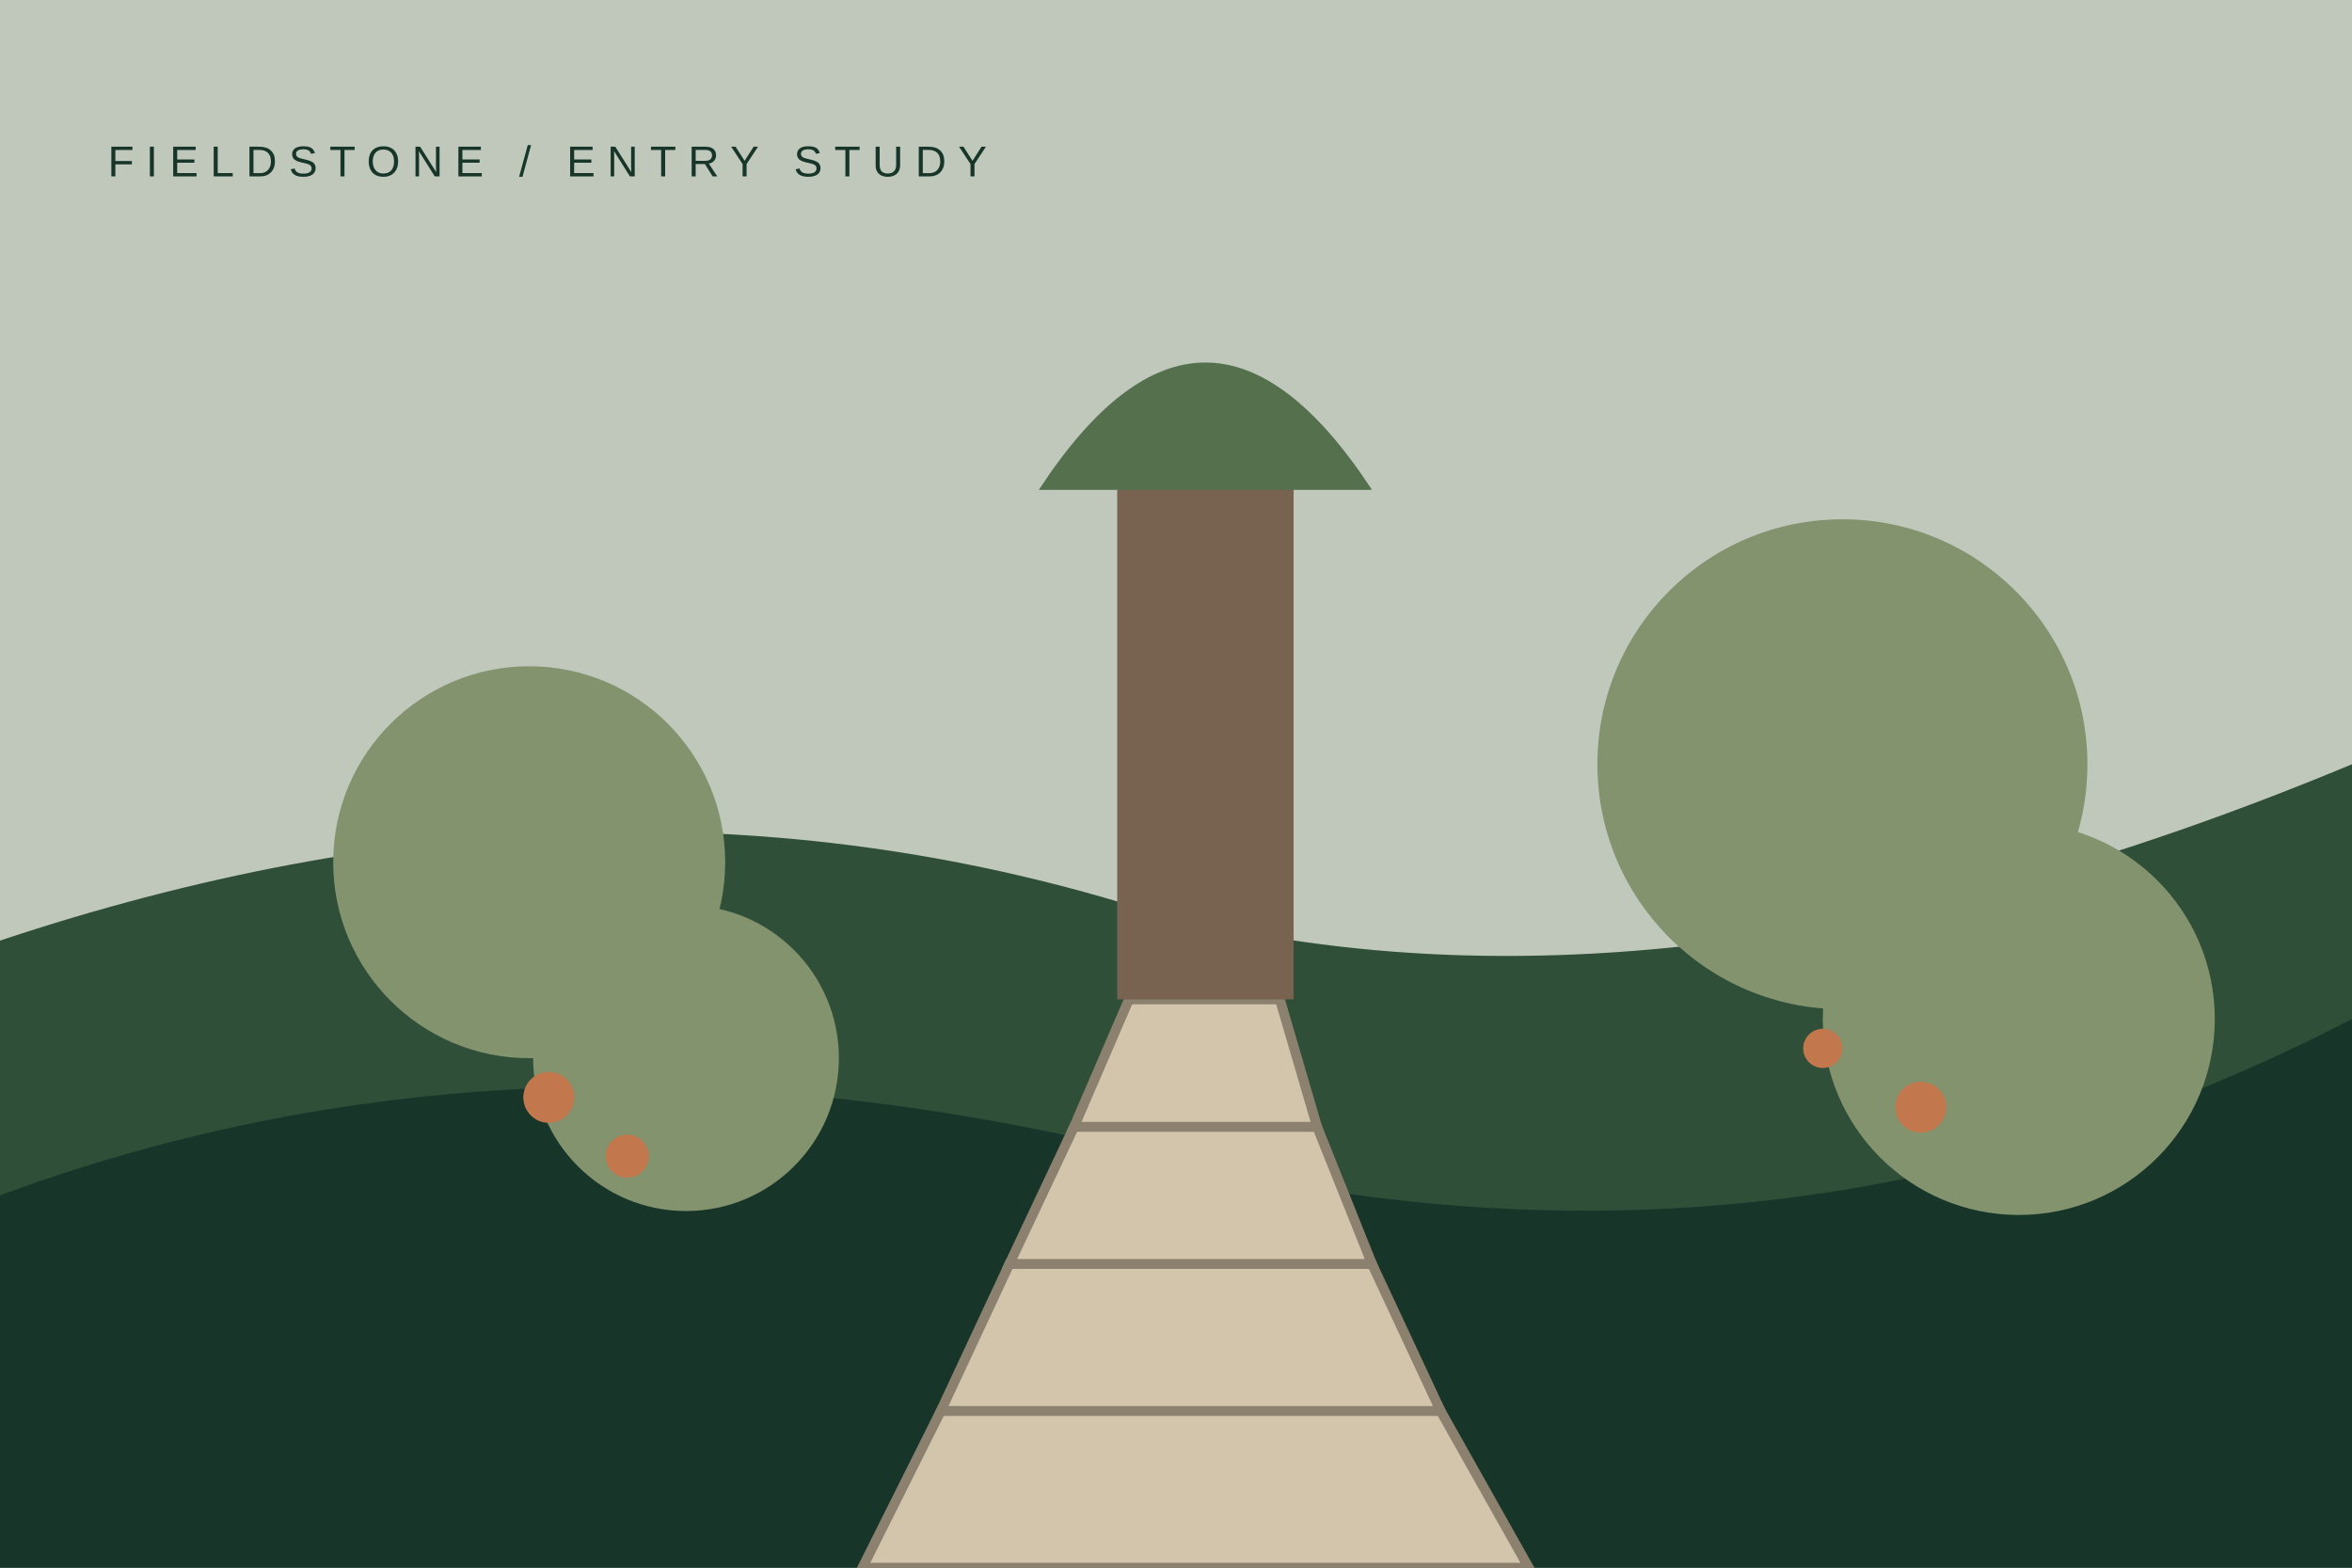
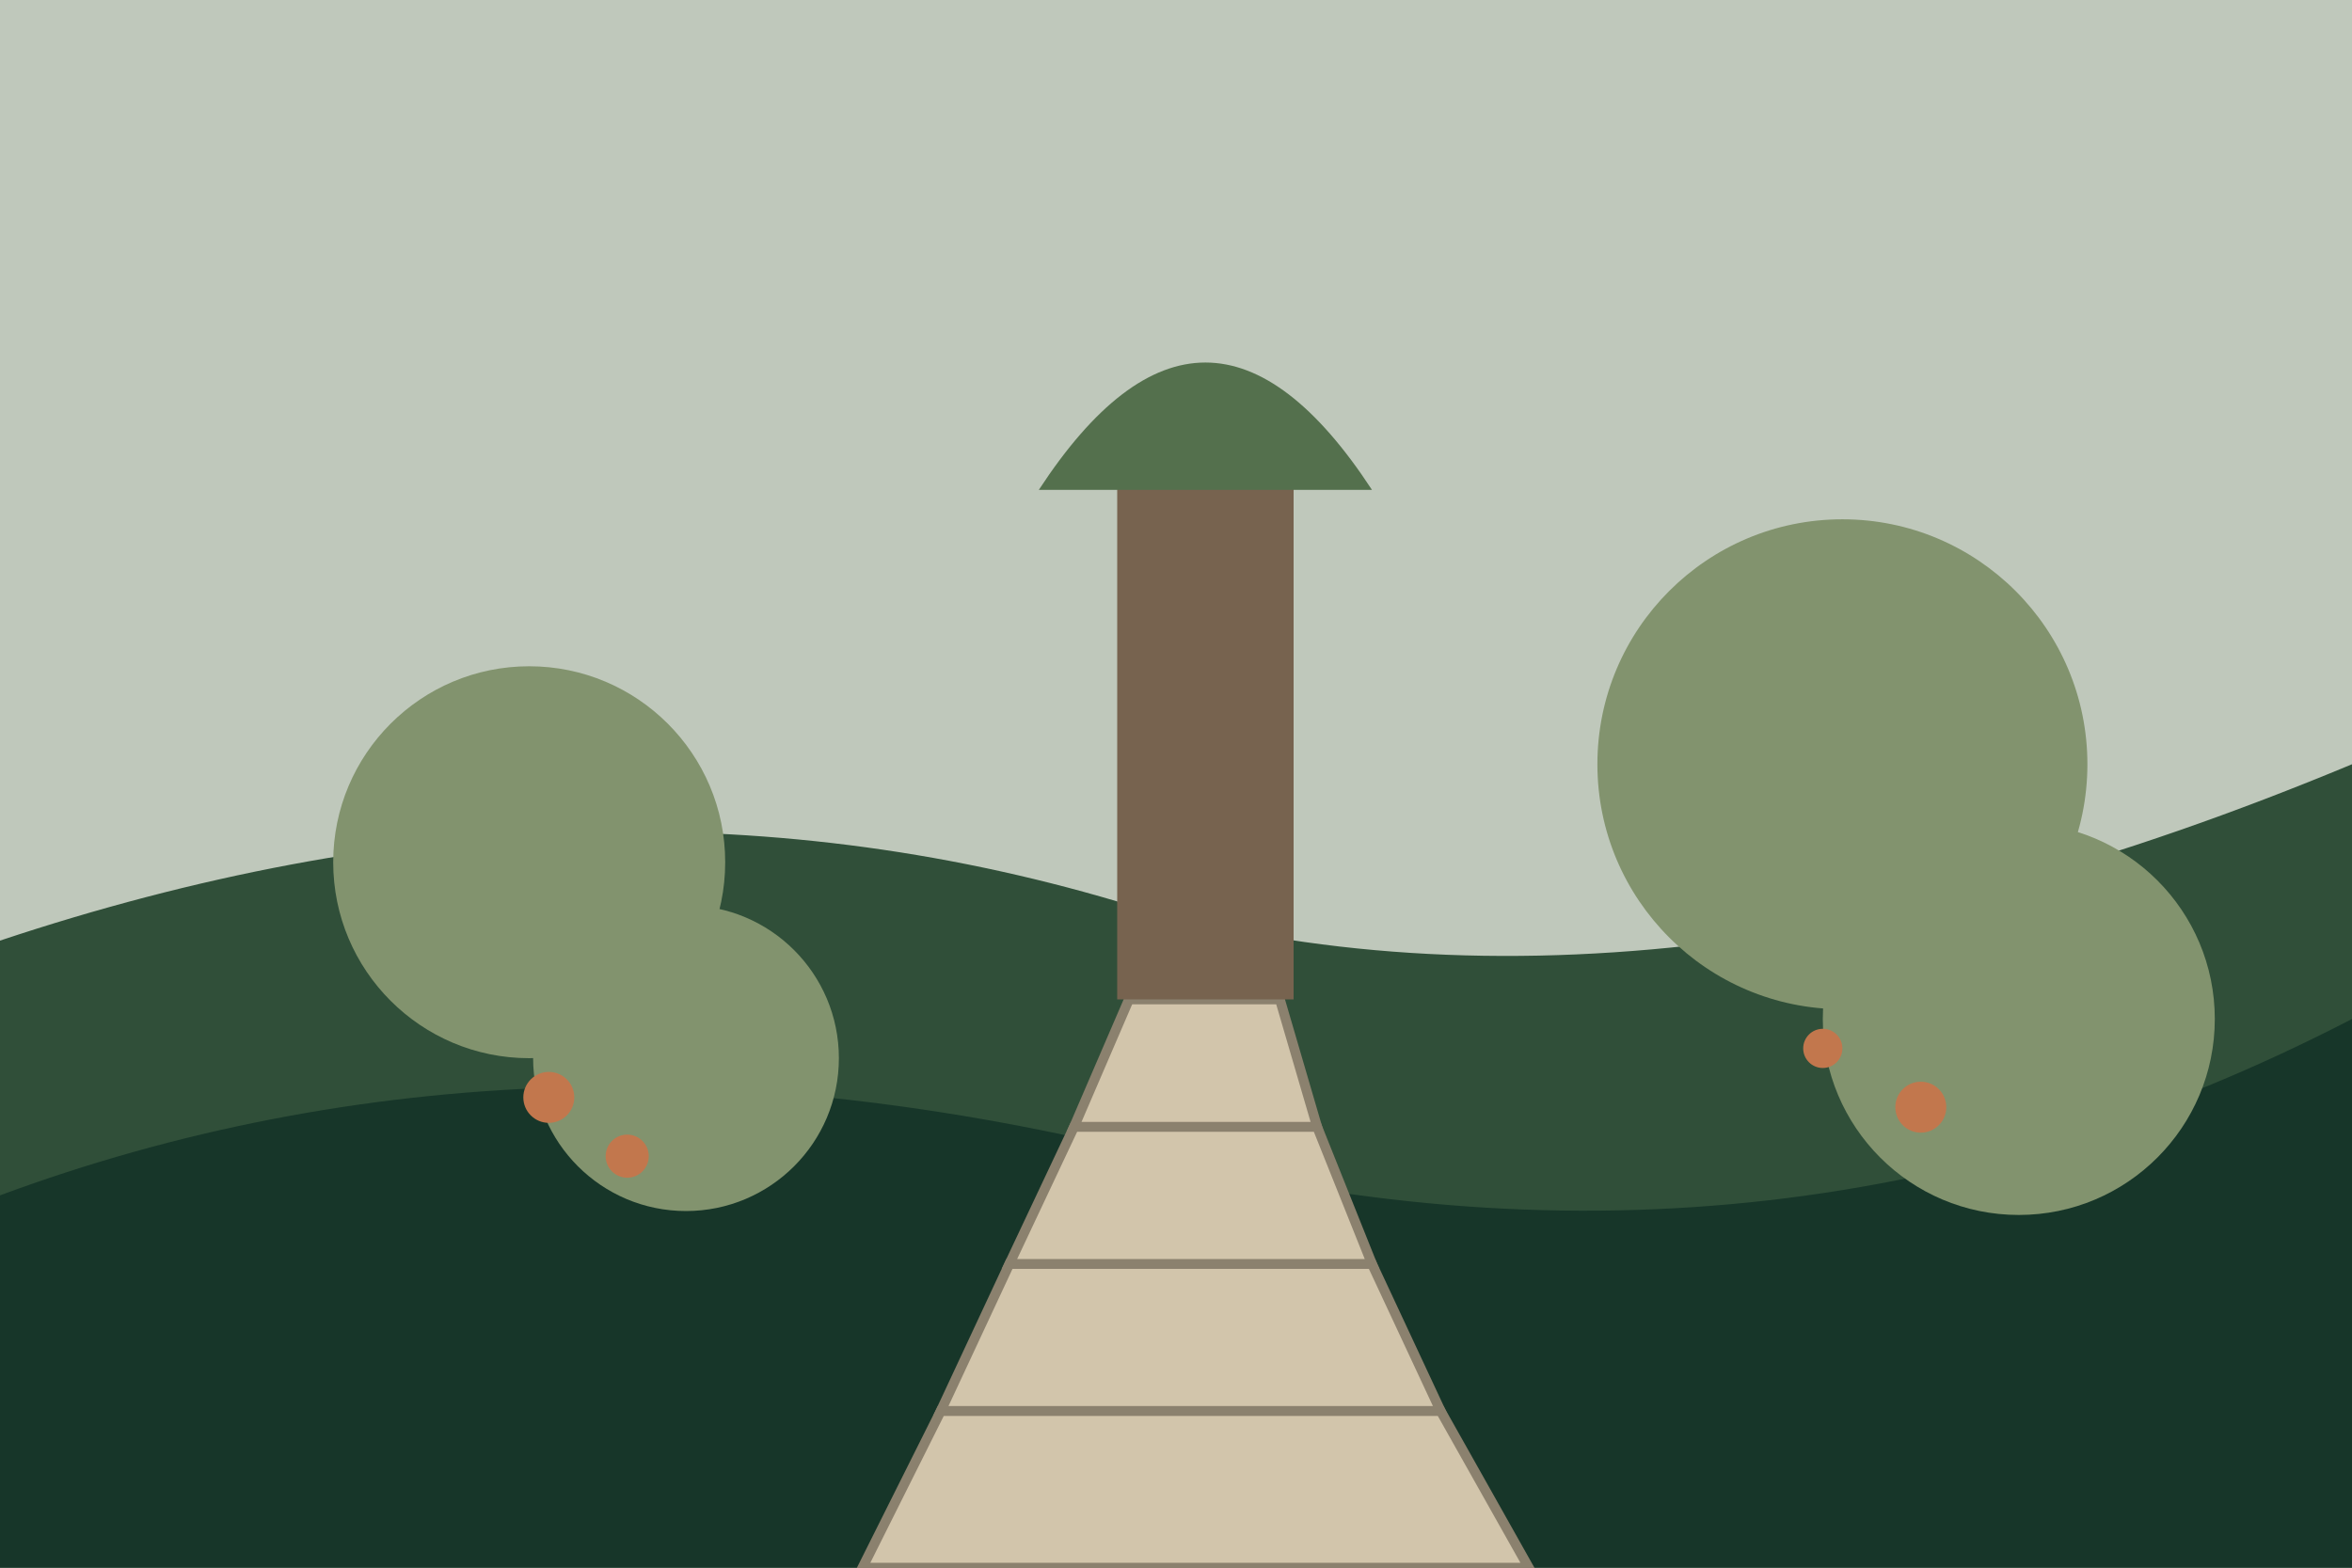
<svg xmlns="http://www.w3.org/2000/svg" viewBox="0 0 1200 800">
  <rect width="1200" height="800" fill="#bfc8bb" />
  <path d="M0 480 Q300 380 570 460 T1200 390 V800 H0Z" fill="#304f39" />
  <path d="M0 610 Q270 510 590 590 T1200 520 V800 H0Z" fill="#173629" />
  <g fill="#d2c5ab" stroke="#8b816e" stroke-width="5">
    <path d="M440 800 780 800 735 720 480 720Z" />
    <path d="M480 720 735 720 700 645 515 645Z" />
    <path d="M515 645 700 645 672 575 548 575Z" />
    <path d="M548 575 672 575 653 510 576 510Z" />
  </g>
  <g fill="#82936e">
    <circle cx="270" cy="440" r="100" />
    <circle cx="350" cy="540" r="78" />
    <circle cx="940" cy="390" r="125" />
    <circle cx="1030" cy="520" r="100" />
  </g>
  <g fill="#c2774d">
    <circle cx="280" cy="560" r="13" />
    <circle cx="320" cy="590" r="11" />
    <circle cx="930" cy="535" r="10" />
    <circle cx="980" cy="565" r="13" />
  </g>
  <rect x="570" y="240" width="90" height="270" fill="#77634f" />
  <path d="M530 250 Q615 120 700 250" fill="#54704d" />
-   <text x="55" y="90" font-family="Arial" font-size="22" letter-spacing="6" fill="#173629">FIELDSTONE / ENTRY STUDY</text>
</svg>
